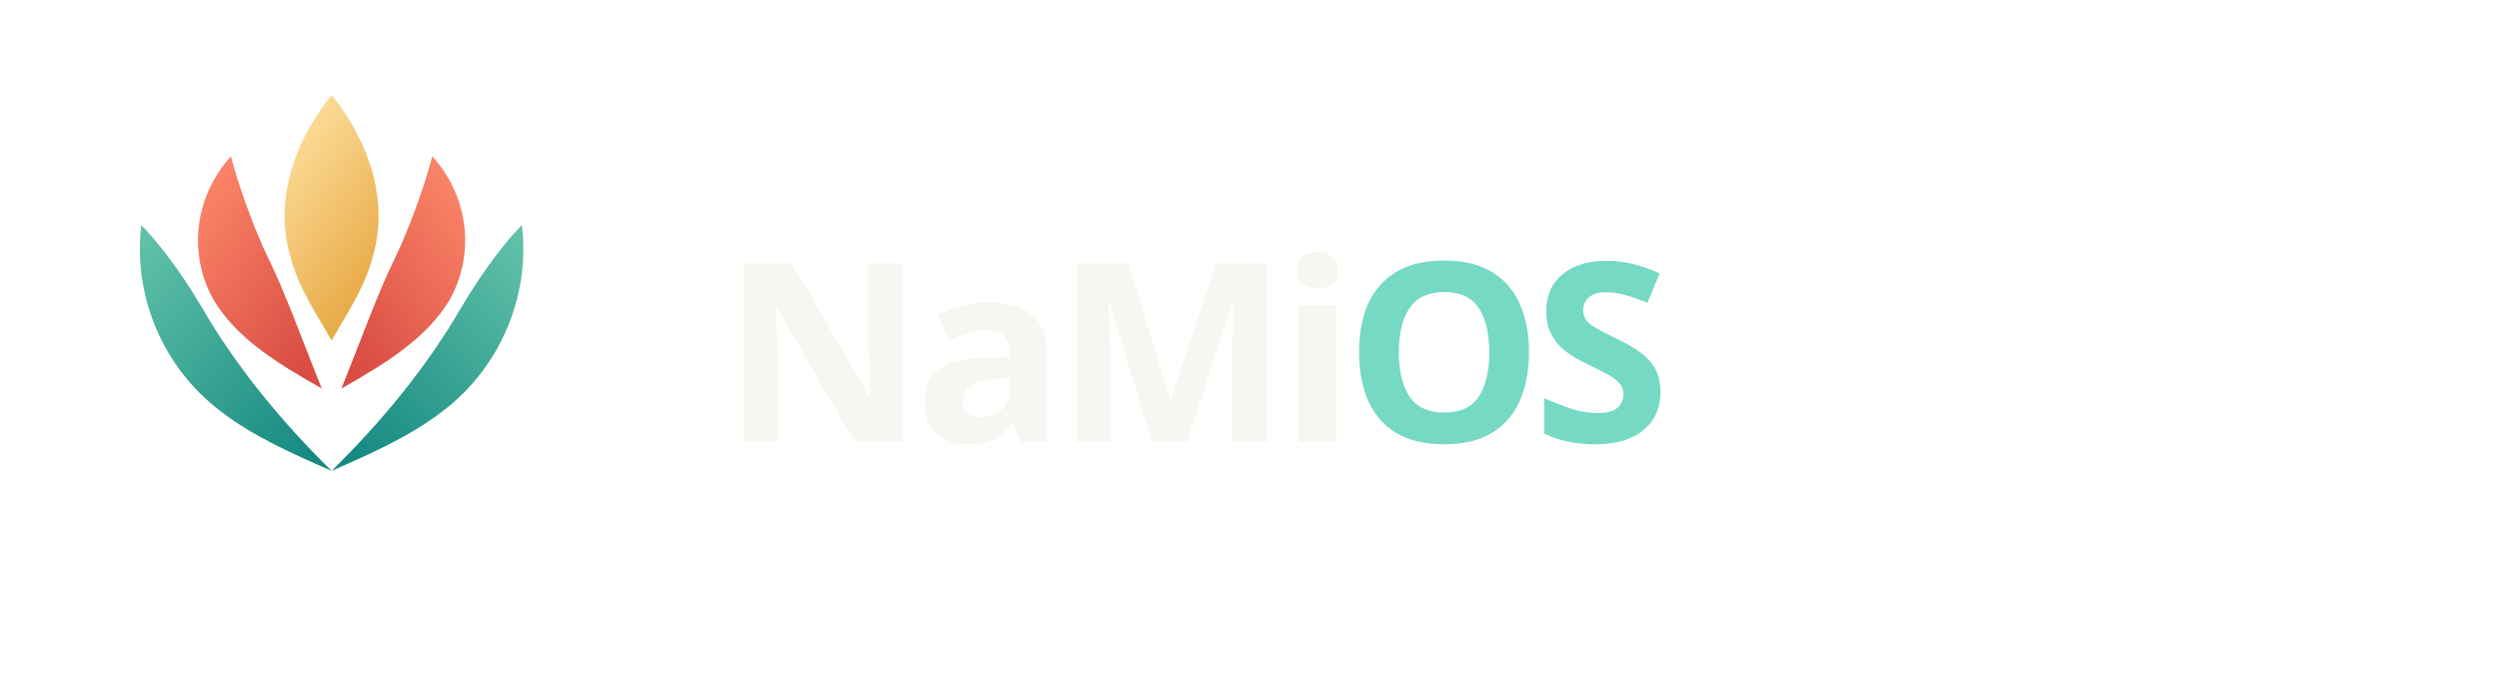
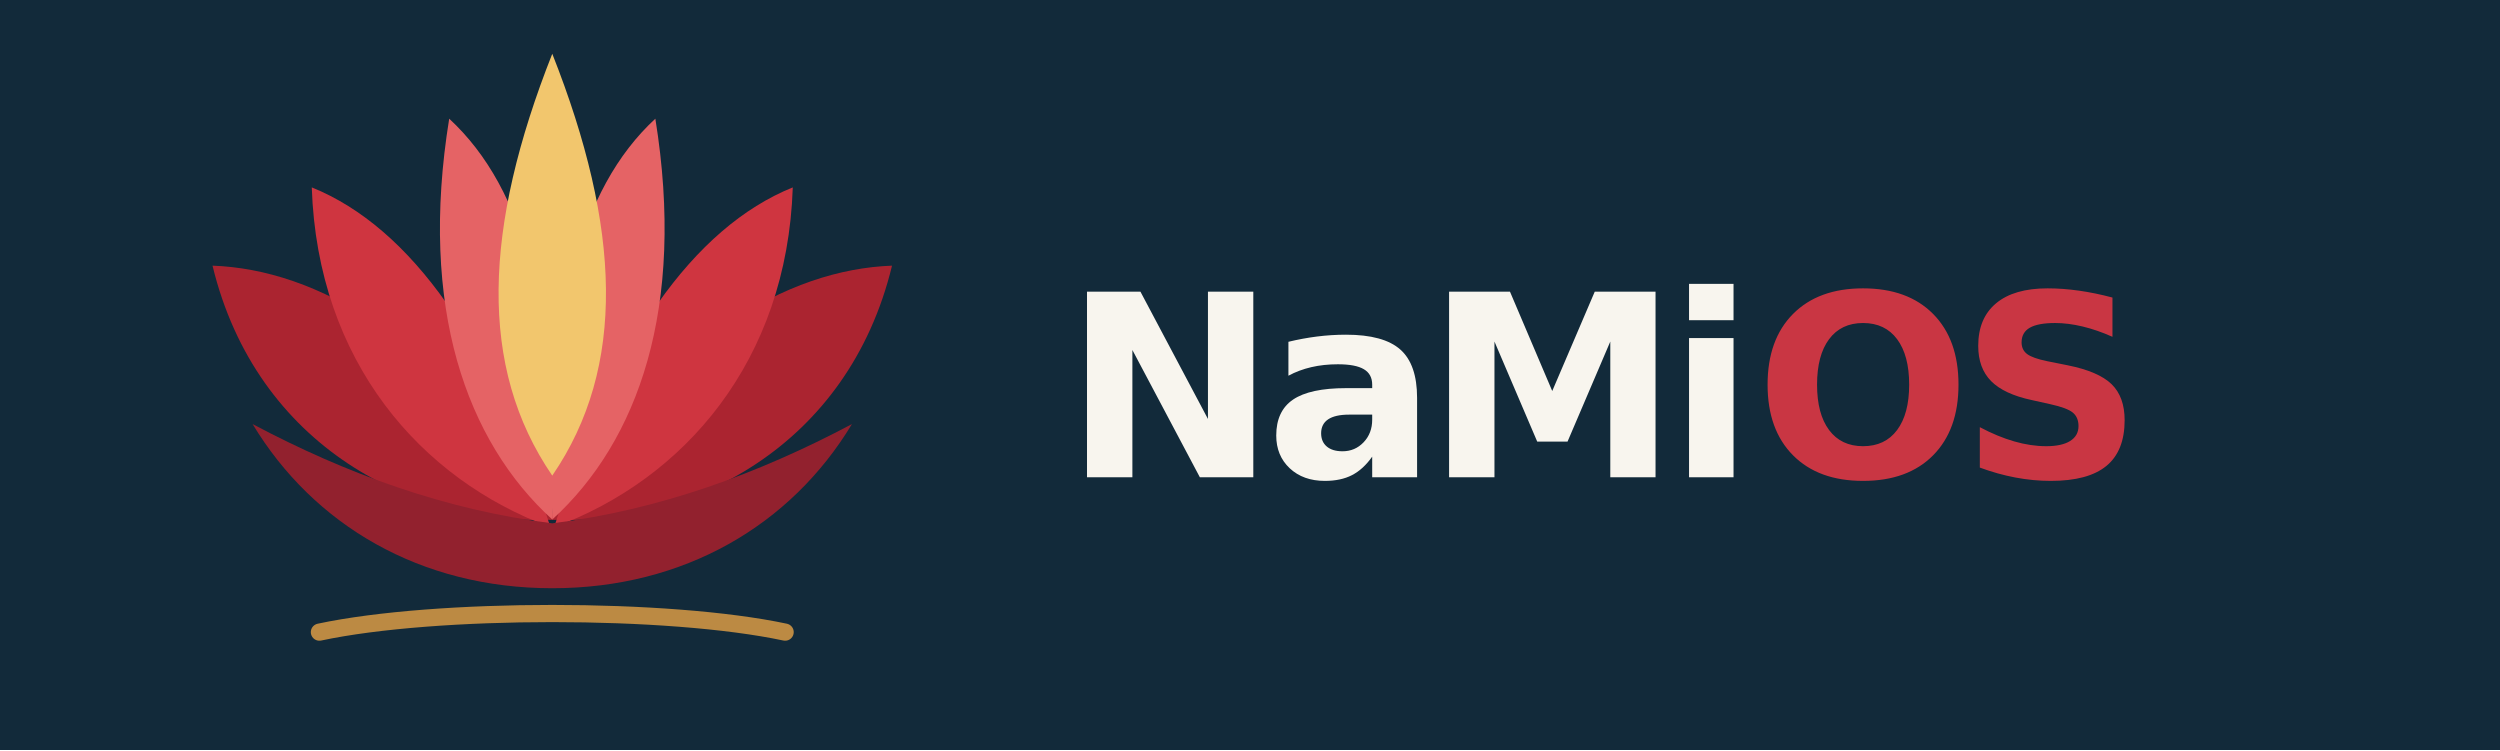
- <svg xmlns="http://www.w3.org/2000/svg" viewBox="0 0 1160 315" role="img" aria-labelledby="title desc" version="1.1" id="svg12">
-   <defs id="defs8">
-     <linearGradient id="bg" x1="0" y1="0" x2="1" y2="1">
-       <stop stop-color="#254A60" id="stop1" />
-       <stop offset="1" stop-color="#0B2034" id="stop2" />
-     </linearGradient>
-     <linearGradient id="gold" x1=".2" y1="0" x2=".7" y2="1">
-       <stop stop-color="#FFE1A1" id="stop3" />
-       <stop offset="1" stop-color="#E5A53E" id="stop4" />
-     </linearGradient>
-     <linearGradient id="coral" x1="0" y1="0" x2=".7" y2="1">
-       <stop stop-color="#FF8B6C" id="stop5" />
-       <stop offset="1" stop-color="#D94D43" id="stop6" />
-     </linearGradient>
-     <linearGradient id="jade" x1="0" y1="0" x2=".8" y2="1">
-       <stop stop-color="#64C3AA" id="stop7" />
-       <stop offset="1" stop-color="#168A82" id="stop8" />
-     </linearGradient>
-   </defs>
-   <g transform="translate(8 3) scale(.57)" id="g12">
-     <g fill="url(#jade)" id="g9">
-       <path d="M101 178C94 236 119 294 165 329C192 350 224 364 256 378C214 337 177 291 151 246C129 209 111 188 101 178Z" id="path8" />
-       <path d="M101 178C94 236 119 294 165 329C192 350 224 364 256 378C214 337 177 291 151 246C129 209 111 188 101 178Z" transform="translate(512 0) scale(-1 1)" id="path9" />
-     </g>
-     <g fill="url(#coral)" id="g11">
-       <path d="M174 122C144 155 139 202 160 239C178 269 209 289 248 311C233 274 218 232 204 204C192 179 180 145 174 122Z" id="path10" />
-       <path d="M174 122C144 155 139 202 160 239C178 269 209 289 248 311C233 274 218 232 204 204C192 179 180 145 174 122Z" transform="translate(512 0) scale(-1 1)" id="path11" />
-     </g>
-     <path fill="url(#gold)" d="M256 72C224 112 210 159 222 202C229 230 245 252 256 272C267 252 283 230 290 202C302 159 288 112 256 72Z" id="path12" />
+ <svg xmlns="http://www.w3.org/2000/svg" width="1100" height="330" viewBox="0 0 1100 330">
+   <rect width="1100" height="330" fill="#122A3A" />
+   <g transform="translate(28 -62) scale(0.8398438)">
+     <path d="M258 346C184 350 101 308 78 213C132 215 197 250 258 346Z" fill="#AB2430" />
+     <path d="M254 346C328 350 411 308 434 213C380 215 315 250 254 346Z" fill="#AB2430" />
+     <path d="M255 350C187 325 133 263 130 172C182 193 225 254 255 350Z" fill="#CF3540" />
+     <path d="M257 350C325 325 379 263 382 172C330 193 287 254 257 350Z" fill="#CF3540" />
+     <path d="M256 346C211 305 186 235 202 136C242 173 259 239 256 346Z" fill="#E56365" />
+     <path d="M256 346C301 305 326 235 310 136C270 173 253 239 256 346Z" fill="#E56365" />
+     <path d="M256 323C217 266 220 193 256 102C292 193 295 266 256 323Z" fill="#F2C66D" />
+     <path d="M99 296C148 322 200 341 256 348C312 341 364 322 413 296C381 349 325 382 256 382C187 382 131 349 99 296Z" fill="#92212E" />
+     <path d="M134 405C195 392 317 392 378 405" fill="none" stroke="#BC8A43" stroke-width="9" stroke-linecap="round" />
  </g>
-   <g id="text12" style="font-weight:700;font-size:116px;font-family:'Noto Sans', 'DejaVu Sans', sans-serif;letter-spacing:-5;fill:#f7f6f1" aria-label="NaMiOS">
-     <path d="M 418.868,205 H 396.596 L 360.52,142.36 h -0.464 q 0.232,5.916 0.464,11.832 0.348,5.916 0.58,11.832 V 205 h -15.66 v -82.824 h 22.156 l 35.96,62.06 h 0.348 q -0.116,-5.8 -0.348,-11.484 -0.232,-5.684 -0.464,-11.368 v -39.208 h 15.776 z m 40.472,-64.612 q 12.76,0 19.488,5.568 6.844,5.452 6.844,16.82 V 205 h -12.064 l -3.364,-8.584 h -0.464 q -4.06,5.104 -8.584,7.424 -4.524,2.32 -12.412,2.32 -8.468,0 -14.036,-4.872 -5.568,-4.988 -5.568,-15.196 0,-10.092 7.076,-14.848 7.076,-4.872 21.228,-5.336 l 11.02,-0.348 v -2.784 q 0,-4.988 -2.668,-7.308 -2.552,-2.32 -7.192,-2.32 -4.64,0 -9.048,1.392 -4.408,1.276 -8.816,3.248 l -5.684,-11.716 q 5.104,-2.668 11.252,-4.176 6.264,-1.508 12.992,-1.508 z m 2.436,35.496 q -8.352,0.232 -11.6,3.016 -3.248,2.784 -3.248,7.308 0,3.944 2.32,5.684 2.32,1.624 6.032,1.624 5.568,0 9.396,-3.248 3.828,-3.364 3.828,-9.396 v -5.22 z m 73.068,29.116 -19.952,-64.96 h -0.464 q 0.116,2.32 0.348,6.96 0.232,4.64 0.464,9.976 0.232,5.22 0.232,9.512 V 205 h -15.66 v -82.824 h 23.896 l 19.604,63.336 h 0.348 l 20.764,-63.336 h 23.896 V 205 h -16.356 v -39.208 q 0,-3.944 0.116,-9.048 0.232,-5.104 0.348,-9.628 0.232,-4.64 0.348,-6.96 h -0.464 L 550.968,205 Z m 76.664,-88.16 q 3.828,0 6.612,1.856 2.784,1.74 2.784,6.612 0,4.756 -2.784,6.612 -2.784,1.856 -6.612,1.856 -3.944,0 -6.728,-1.856 -2.668,-1.856 -2.668,-6.612 0,-4.872 2.668,-6.612 2.784,-1.856 6.728,-1.856 z m 8.584,24.824 V 205 h -17.284 v -63.336 z" id="path13" />
-     <path style="fill:#75d9c4" d="m 709.748,163.472 q 0,12.876 -4.292,22.504 -4.176,9.512 -12.876,14.848 -8.7,5.336 -22.272,5.336 -13.456,0 -22.272,-5.336 -8.7,-5.336 -12.992,-14.964 -4.176,-9.628 -4.176,-22.504 0,-12.876 4.176,-22.388 4.292,-9.512 12.992,-14.732 8.816,-5.336 22.388,-5.336 13.456,0 22.156,5.336 8.7,5.22 12.876,14.848 4.292,9.512 4.292,22.388 z m -60.436,0 q 0,12.992 4.988,20.532 4.988,7.424 16.008,7.424 11.252,0 16.124,-7.424 4.872,-7.54 4.872,-20.532 0,-13.108 -4.872,-20.532 -4.872,-7.424 -16.008,-7.424 -11.136,0 -16.124,7.424 -4.988,7.424 -4.988,20.532 z m 121.44,18.56 q 0,11.02 -8.004,17.632 -7.888,6.496 -22.504,6.496 -13.108,0 -23.432,-4.988 v -16.356 q 5.916,2.552 12.18,4.756 6.38,2.088 12.644,2.088 6.496,0 9.164,-2.436 2.784,-2.552 2.784,-6.38 0,-3.132 -2.204,-5.336 -2.088,-2.204 -5.684,-4.06 -3.596,-1.972 -8.236,-4.176 -2.9,-1.392 -6.264,-3.248 -3.364,-1.972 -6.496,-4.756 -3.016,-2.9 -4.988,-6.96 -1.972,-4.06 -1.972,-9.744 0,-11.136 7.54,-17.284 7.54,-6.264 20.532,-6.264 6.496,0 12.296,1.508 5.916,1.508 12.296,4.292 l -5.684,13.688 q -5.684,-2.32 -10.208,-3.596 -4.524,-1.276 -9.28,-1.276 -4.988,0 -7.656,2.32 -2.668,2.32 -2.668,6.032 0,4.408 3.944,6.96 3.944,2.552 11.716,6.264 6.38,3.016 10.788,6.264 4.524,3.248 6.96,7.656 2.436,4.408 2.436,10.904 z" id="path14" />
-   </g>
+   <text x="468" y="210" font-family="DejaVu Sans, sans-serif" font-size="112" font-weight="bold" letter-spacing="-5" fill="#F8F5EE">NaMi<tspan fill="#C93643">OS</tspan>
+   </text>
</svg>
